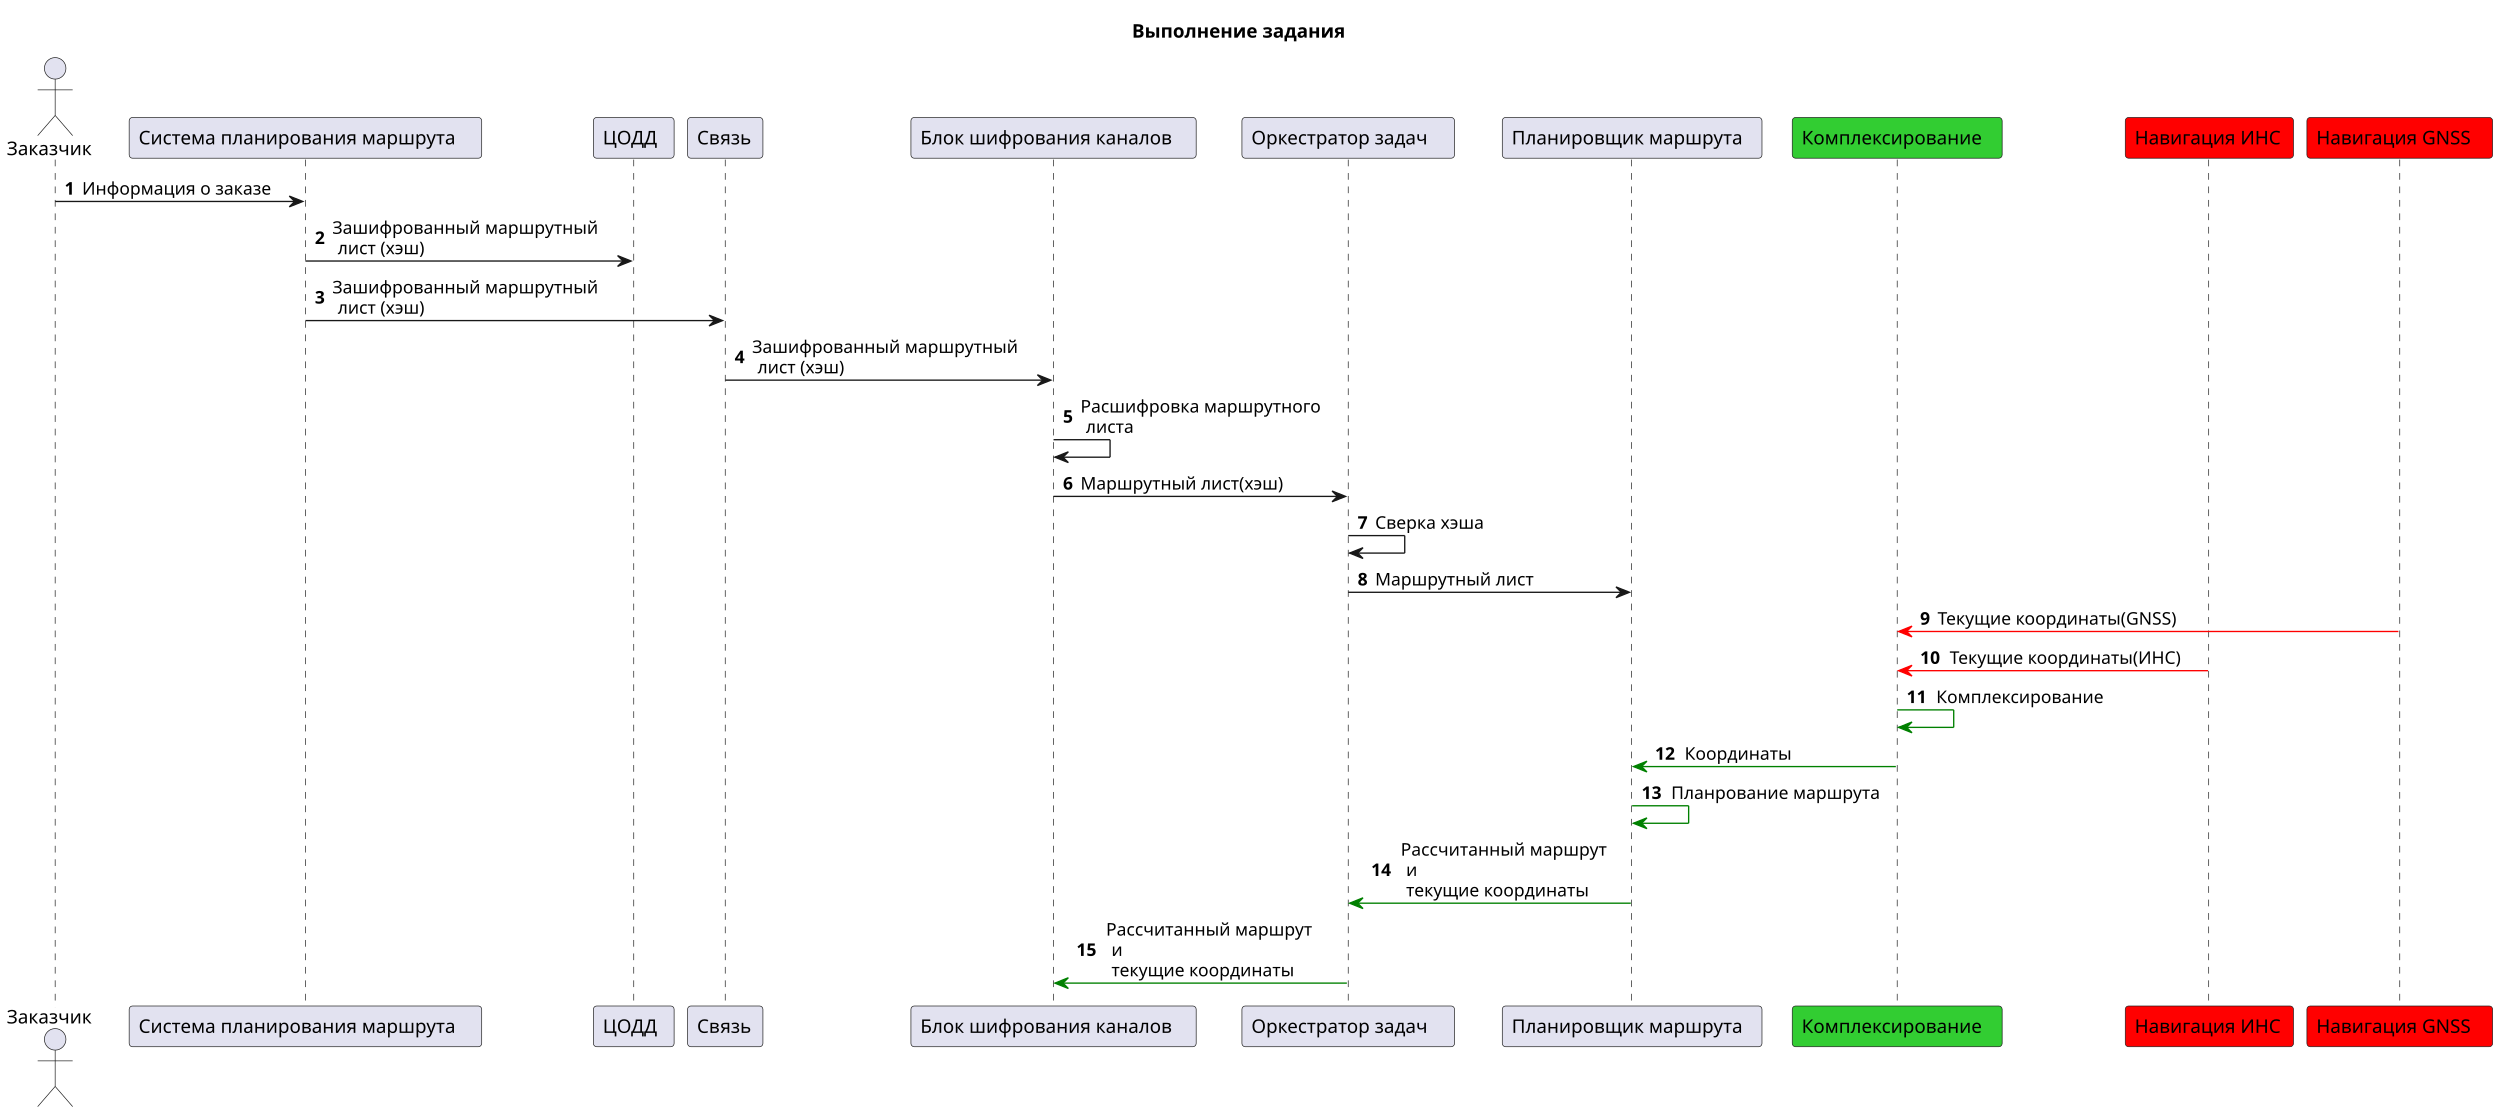
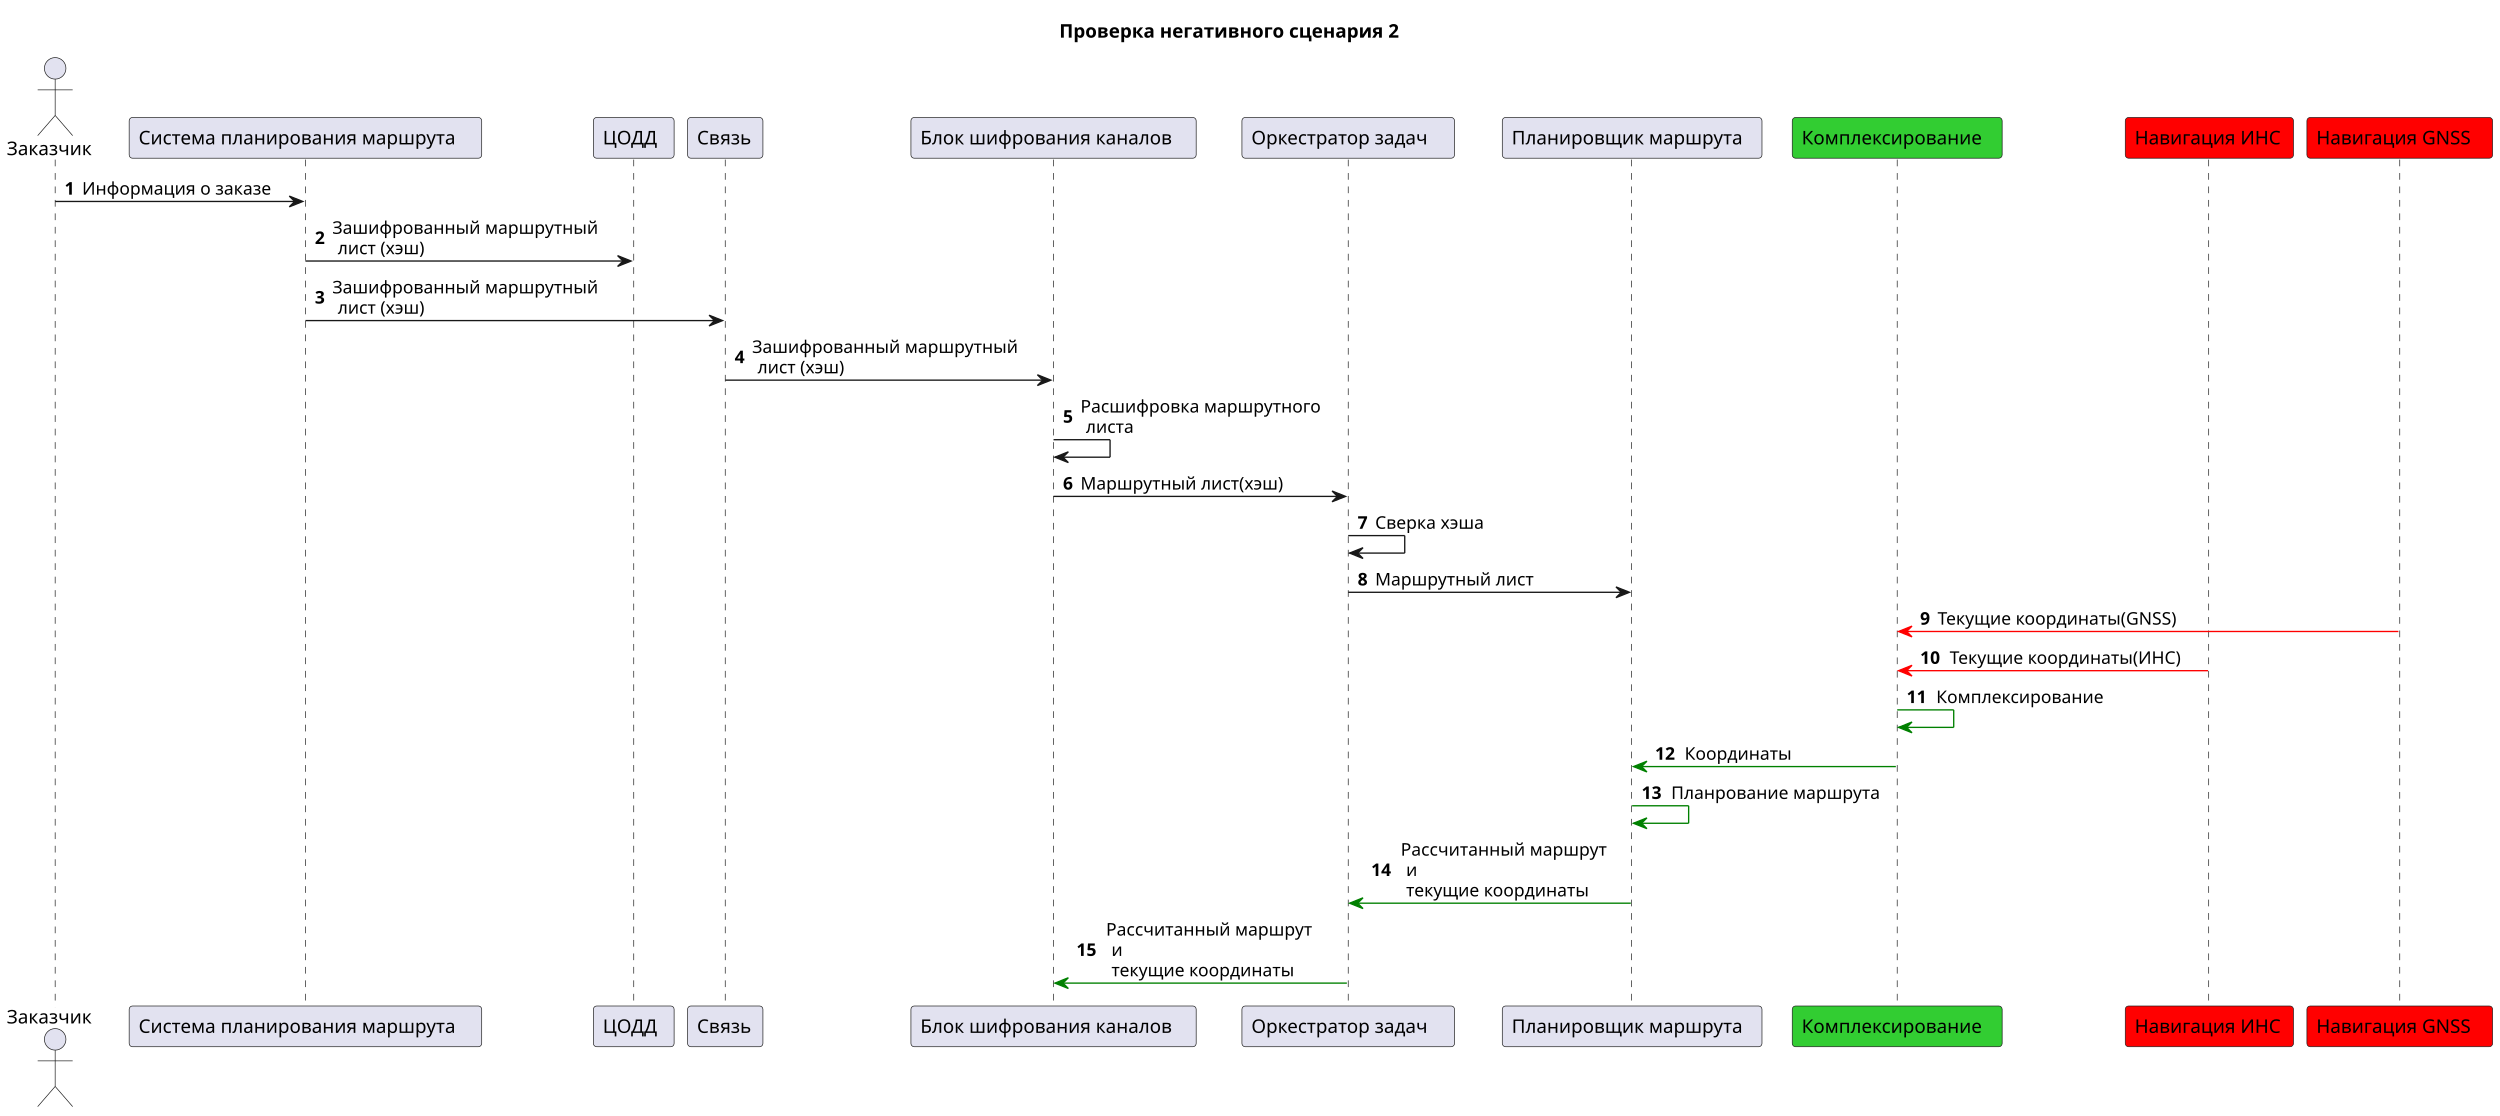
<svg xmlns="http://www.w3.org/2000/svg" contentStyleType="text/css" height="829px" preserveAspectRatio="none" style="width:1858px;height:829px;background:#FFFFFF;" version="1.1" viewBox="0 0 1858 829" width="1858px" zoomAndPan="magnify">
  <defs />
  <g>
-     <text fill="#000000" font-family="sans-serif" font-size="14" font-weight="bold" lengthAdjust="spacing" textLength="174" x="841.25" y="27.995">Выполнение задания</text>
+     <text fill="#000000" font-family="sans-serif" font-size="14" font-weight="bold" lengthAdjust="spacing" textLength="282" x="787.25" y="27.995">Проверка негативного сценария 2</text>
    <line style="stroke:#181818;stroke-width:0.5;stroke-dasharray:5.0,5.0;" x1="41" x2="41" y1="118.594" y2="748.648" />
    <line style="stroke:#181818;stroke-width:0.5;stroke-dasharray:5.0,5.0;" x1="227" x2="227" y1="118.594" y2="748.648" />
    <line style="stroke:#181818;stroke-width:0.5;stroke-dasharray:5.0,5.0;" x1="471" x2="471" y1="118.594" y2="748.648" />
    <line style="stroke:#181818;stroke-width:0.5;stroke-dasharray:5.0,5.0;" x1="539" x2="539" y1="118.594" y2="748.648" />
    <line style="stroke:#181818;stroke-width:0.5;stroke-dasharray:5.0,5.0;" x1="783" x2="783" y1="118.594" y2="748.648" />
    <line style="stroke:#181818;stroke-width:0.5;stroke-dasharray:5.0,5.0;" x1="1002" x2="1002" y1="118.594" y2="748.648" />
    <line style="stroke:#181818;stroke-width:0.5;stroke-dasharray:5.0,5.0;" x1="1212.5" x2="1212.5" y1="118.594" y2="748.648" />
    <line style="stroke:#181818;stroke-width:0.5;stroke-dasharray:5.0,5.0;" x1="1410" x2="1410" y1="118.594" y2="748.648" />
    <line style="stroke:#181818;stroke-width:0.5;stroke-dasharray:5.0,5.0;" x1="1641.5" x2="1641.5" y1="118.594" y2="748.648" />
    <line style="stroke:#181818;stroke-width:0.5;stroke-dasharray:5.0,5.0;" x1="1783.5" x2="1783.5" y1="118.594" y2="748.648" />
    <text fill="#000000" font-family="sans-serif" font-size="14" lengthAdjust="spacing" textLength="66" x="5" y="115.292">Заказчик</text>
    <ellipse cx="41" cy="50.797" fill="#E2E2F0" rx="8" ry="8" style="stroke:#181818;stroke-width:0.5;" />
    <path d="M41,58.797 L41,85.797 M28,66.797 L54,66.797 M41,85.797 L28,100.797 M41,85.797 L54,100.797 " fill="none" style="stroke:#181818;stroke-width:0.5;" />
    <text fill="#000000" font-family="sans-serif" font-size="14" lengthAdjust="spacing" textLength="66" x="5" y="760.644">Заказчик</text>
    <ellipse cx="41" cy="772.445" fill="#E2E2F0" rx="8" ry="8" style="stroke:#181818;stroke-width:0.5;" />
    <path d="M41,780.445 L41,807.445 M28,788.445 L54,788.445 M41,807.445 L28,822.445 M41,807.445 L54,822.445 " fill="none" style="stroke:#181818;stroke-width:0.5;" />
    <rect fill="#E2E2F0" height="30.297" rx="2.5" ry="2.5" style="stroke:#181818;stroke-width:0.5;" width="262" x="96" y="87.297" />
    <text fill="#000000" font-family="sans-serif" font-size="14" lengthAdjust="spacing" textLength="248" x="103" y="107.292">Система планирования маршрута</text>
    <rect fill="#E2E2F0" height="30.297" rx="2.5" ry="2.5" style="stroke:#181818;stroke-width:0.5;" width="262" x="96" y="747.648" />
    <text fill="#000000" font-family="sans-serif" font-size="14" lengthAdjust="spacing" textLength="248" x="103" y="767.644">Система планирования маршрута</text>
    <rect fill="#E2E2F0" height="30.297" rx="2.5" ry="2.5" style="stroke:#181818;stroke-width:0.5;" width="60" x="441" y="87.297" />
    <text fill="#000000" font-family="sans-serif" font-size="14" lengthAdjust="spacing" textLength="46" x="448" y="107.292">ЦОДД</text>
    <rect fill="#E2E2F0" height="30.297" rx="2.5" ry="2.5" style="stroke:#181818;stroke-width:0.5;" width="60" x="441" y="747.648" />
    <text fill="#000000" font-family="sans-serif" font-size="14" lengthAdjust="spacing" textLength="46" x="448" y="767.644">ЦОДД</text>
    <rect fill="#E2E2F0" height="30.297" rx="2.5" ry="2.5" style="stroke:#181818;stroke-width:0.5;" width="56" x="511" y="87.297" />
    <text fill="#000000" font-family="sans-serif" font-size="14" lengthAdjust="spacing" textLength="42" x="518" y="107.292">Связь</text>
    <rect fill="#E2E2F0" height="30.297" rx="2.5" ry="2.5" style="stroke:#181818;stroke-width:0.5;" width="56" x="511" y="747.648" />
    <text fill="#000000" font-family="sans-serif" font-size="14" lengthAdjust="spacing" textLength="42" x="518" y="767.644">Связь</text>
    <rect fill="#E2E2F0" height="30.297" rx="2.5" ry="2.5" style="stroke:#181818;stroke-width:0.5;" width="212" x="677" y="87.297" />
    <text fill="#000000" font-family="sans-serif" font-size="14" lengthAdjust="spacing" textLength="198" x="684" y="107.292">Блок шифрования каналов</text>
    <rect fill="#E2E2F0" height="30.297" rx="2.5" ry="2.5" style="stroke:#181818;stroke-width:0.5;" width="212" x="677" y="747.648" />
    <text fill="#000000" font-family="sans-serif" font-size="14" lengthAdjust="spacing" textLength="198" x="684" y="767.644">Блок шифрования каналов</text>
    <rect fill="#E2E2F0" height="30.297" rx="2.5" ry="2.5" style="stroke:#181818;stroke-width:0.5;" width="158" x="923" y="87.297" />
    <text fill="#000000" font-family="sans-serif" font-size="14" lengthAdjust="spacing" textLength="144" x="930" y="107.292">Оркестратор задач</text>
    <rect fill="#E2E2F0" height="30.297" rx="2.5" ry="2.5" style="stroke:#181818;stroke-width:0.5;" width="158" x="923" y="747.648" />
    <text fill="#000000" font-family="sans-serif" font-size="14" lengthAdjust="spacing" textLength="144" x="930" y="767.644">Оркестратор задач</text>
    <rect fill="#E2E2F0" height="30.297" rx="2.5" ry="2.5" style="stroke:#181818;stroke-width:0.5;" width="193" x="1116.5" y="87.297" />
    <text fill="#000000" font-family="sans-serif" font-size="14" lengthAdjust="spacing" textLength="179" x="1123.5" y="107.292">Планировщик маршрута</text>
    <rect fill="#E2E2F0" height="30.297" rx="2.5" ry="2.5" style="stroke:#181818;stroke-width:0.5;" width="193" x="1116.5" y="747.648" />
    <text fill="#000000" font-family="sans-serif" font-size="14" lengthAdjust="spacing" textLength="179" x="1123.5" y="767.644">Планировщик маршрута</text>
    <rect fill="#32CD32" height="30.297" rx="2.5" ry="2.5" style="stroke:#181818;stroke-width:0.5;" width="156" x="1332" y="87.297" />
    <text fill="#000000" font-family="sans-serif" font-size="14" lengthAdjust="spacing" textLength="142" x="1339" y="107.292">Комплексирование</text>
    <rect fill="#32CD32" height="30.297" rx="2.5" ry="2.5" style="stroke:#181818;stroke-width:0.5;" width="156" x="1332" y="747.648" />
    <text fill="#000000" font-family="sans-serif" font-size="14" lengthAdjust="spacing" textLength="142" x="1339" y="767.644">Комплексирование</text>
    <rect fill="#FF0000" height="30.297" rx="2.5" ry="2.5" style="stroke:#181818;stroke-width:0.5;" width="125" x="1579.5" y="87.297" />
    <text fill="#000000" font-family="sans-serif" font-size="14" lengthAdjust="spacing" textLength="111" x="1586.5" y="107.292">Навигация ИНС</text>
    <rect fill="#FF0000" height="30.297" rx="2.5" ry="2.5" style="stroke:#181818;stroke-width:0.5;" width="125" x="1579.5" y="747.648" />
    <text fill="#000000" font-family="sans-serif" font-size="14" lengthAdjust="spacing" textLength="111" x="1586.5" y="767.644">Навигация ИНС</text>
    <rect fill="#FF0000" height="30.297" rx="2.5" ry="2.5" style="stroke:#181818;stroke-width:0.5;" width="138" x="1714.5" y="87.297" />
    <text fill="#000000" font-family="sans-serif" font-size="14" lengthAdjust="spacing" textLength="120" x="1721.5" y="107.292">Навигация GNSS</text>
    <rect fill="#FF0000" height="30.297" rx="2.5" ry="2.5" style="stroke:#181818;stroke-width:0.5;" width="138" x="1714.5" y="747.648" />
    <text fill="#000000" font-family="sans-serif" font-size="14" lengthAdjust="spacing" textLength="120" x="1721.5" y="767.644">Навигация GNSS</text>
    <polygon fill="#181818" points="215,145.727,225,149.727,215,153.727,219,149.727" style="stroke:#181818;stroke-width:1.0;" />
    <line style="stroke:#181818;stroke-width:1.0;" x1="41" x2="221" y1="149.727" y2="149.727" />
    <text fill="#000000" font-family="sans-serif" font-size="13" font-weight="bold" lengthAdjust="spacing" textLength="9" x="48" y="144.661">1</text>
    <text fill="#000000" font-family="sans-serif" font-size="13" lengthAdjust="spacing" textLength="149" x="61" y="144.661">Информация о заказе</text>
    <polygon fill="#181818" points="459,189.992,469,193.992,459,197.992,463,193.992" style="stroke:#181818;stroke-width:1.0;" />
    <line style="stroke:#181818;stroke-width:1.0;" x1="227" x2="465" y1="193.992" y2="193.992" />
    <text fill="#000000" font-family="sans-serif" font-size="13" font-weight="bold" lengthAdjust="spacing" textLength="9" x="234" y="181.36">2</text>
    <text fill="#000000" font-family="sans-serif" font-size="13" lengthAdjust="spacing" textLength="203" x="247" y="173.793">Зашифрованный маршрутный</text>
    <text fill="#000000" font-family="sans-serif" font-size="13" lengthAdjust="spacing" textLength="71" x="251" y="188.926">лист (хэш)</text>
    <polygon fill="#181818" points="527,234.258,537,238.258,527,242.258,531,238.258" style="stroke:#181818;stroke-width:1.0;" />
    <line style="stroke:#181818;stroke-width:1.0;" x1="227" x2="533" y1="238.258" y2="238.258" />
    <text fill="#000000" font-family="sans-serif" font-size="13" font-weight="bold" lengthAdjust="spacing" textLength="9" x="234" y="225.625">3</text>
    <text fill="#000000" font-family="sans-serif" font-size="13" lengthAdjust="spacing" textLength="203" x="247" y="218.059">Зашифрованный маршрутный</text>
    <text fill="#000000" font-family="sans-serif" font-size="13" lengthAdjust="spacing" textLength="71" x="251" y="233.192">лист (хэш)</text>
    <polygon fill="#181818" points="771,278.523,781,282.523,771,286.523,775,282.523" style="stroke:#181818;stroke-width:1.0;" />
    <line style="stroke:#181818;stroke-width:1.0;" x1="539" x2="777" y1="282.523" y2="282.523" />
    <text fill="#000000" font-family="sans-serif" font-size="13" font-weight="bold" lengthAdjust="spacing" textLength="9" x="546" y="269.891">4</text>
    <text fill="#000000" font-family="sans-serif" font-size="13" lengthAdjust="spacing" textLength="203" x="559" y="262.325">Зашифрованный маршрутный</text>
    <text fill="#000000" font-family="sans-serif" font-size="13" lengthAdjust="spacing" textLength="71" x="563" y="277.457">лист (хэш)</text>
    <line style="stroke:#181818;stroke-width:1.0;" x1="783" x2="825" y1="326.789" y2="326.789" />
    <line style="stroke:#181818;stroke-width:1.0;" x1="825" x2="825" y1="326.789" y2="339.789" />
    <line style="stroke:#181818;stroke-width:1.0;" x1="784" x2="825" y1="339.789" y2="339.789" />
    <polygon fill="#181818" points="794,335.789,784,339.789,794,343.789,790,339.789" style="stroke:#181818;stroke-width:1.0;" />
    <text fill="#000000" font-family="sans-serif" font-size="13" font-weight="bold" lengthAdjust="spacing" textLength="9" x="790" y="314.157">5</text>
    <text fill="#000000" font-family="sans-serif" font-size="13" lengthAdjust="spacing" textLength="188" x="803" y="306.59">Расшифровка маршрутного</text>
    <text fill="#000000" font-family="sans-serif" font-size="13" lengthAdjust="spacing" textLength="40" x="807" y="321.723">листа</text>
    <polygon fill="#181818" points="990,364.922,1000,368.922,990,372.922,994,368.922" style="stroke:#181818;stroke-width:1.0;" />
    <line style="stroke:#181818;stroke-width:1.0;" x1="783" x2="996" y1="368.922" y2="368.922" />
    <text fill="#000000" font-family="sans-serif" font-size="13" font-weight="bold" lengthAdjust="spacing" textLength="9" x="790" y="363.856">6</text>
    <text fill="#000000" font-family="sans-serif" font-size="13" lengthAdjust="spacing" textLength="159" x="803" y="363.856">Маршрутный лист(хэш)</text>
    <line style="stroke:#181818;stroke-width:1.0;" x1="1002" x2="1044" y1="398.055" y2="398.055" />
    <line style="stroke:#181818;stroke-width:1.0;" x1="1044" x2="1044" y1="398.055" y2="411.055" />
    <line style="stroke:#181818;stroke-width:1.0;" x1="1003" x2="1044" y1="411.055" y2="411.055" />
    <polygon fill="#181818" points="1013,407.055,1003,411.055,1013,415.055,1009,411.055" style="stroke:#181818;stroke-width:1.0;" />
    <text fill="#000000" font-family="sans-serif" font-size="13" font-weight="bold" lengthAdjust="spacing" textLength="9" x="1009" y="392.989">7</text>
    <text fill="#000000" font-family="sans-serif" font-size="13" lengthAdjust="spacing" textLength="86" x="1022" y="392.989">Сверка хэша</text>
    <polygon fill="#181818" points="1201,436.188,1211,440.188,1201,444.188,1205,440.188" style="stroke:#181818;stroke-width:1.0;" />
    <line style="stroke:#181818;stroke-width:1.0;" x1="1002" x2="1207" y1="440.188" y2="440.188" />
    <text fill="#000000" font-family="sans-serif" font-size="13" font-weight="bold" lengthAdjust="spacing" textLength="9" x="1009" y="435.122">8</text>
    <text fill="#000000" font-family="sans-serif" font-size="13" lengthAdjust="spacing" textLength="124" x="1022" y="435.122">Маршрутный лист</text>
    <polygon fill="#FF0000" points="1421,465.32,1411,469.32,1421,473.32,1417,469.32" style="stroke:#FF0000;stroke-width:1.0;" />
    <line style="stroke:#FF0000;stroke-width:1.0;" x1="1415" x2="1782.5" y1="469.32" y2="469.32" />
    <text fill="#000000" font-family="sans-serif" font-size="13" font-weight="bold" lengthAdjust="spacing" textLength="9" x="1427" y="464.254">9</text>
    <text fill="#000000" font-family="sans-serif" font-size="13" lengthAdjust="spacing" textLength="195" x="1440" y="464.254">Текущие координаты(GNSS)</text>
    <polygon fill="#FF0000" points="1421,494.453,1411,498.453,1421,502.453,1417,498.453" style="stroke:#FF0000;stroke-width:1.0;" />
    <line style="stroke:#FF0000;stroke-width:1.0;" x1="1415" x2="1641" y1="498.453" y2="498.453" />
    <text fill="#000000" font-family="sans-serif" font-size="13" font-weight="bold" lengthAdjust="spacing" textLength="18" x="1427" y="493.387">10</text>
    <text fill="#000000" font-family="sans-serif" font-size="13" lengthAdjust="spacing" textLength="186" x="1449" y="493.387">Текущие координаты(ИНС)</text>
    <line style="stroke:#008000;stroke-width:1.0;" x1="1410" x2="1452" y1="527.586" y2="527.586" />
    <line style="stroke:#008000;stroke-width:1.0;" x1="1452" x2="1452" y1="527.586" y2="540.586" />
    <line style="stroke:#008000;stroke-width:1.0;" x1="1411" x2="1452" y1="540.586" y2="540.586" />
    <polygon fill="#008000" points="1421,536.586,1411,540.586,1421,544.586,1417,540.586" style="stroke:#008000;stroke-width:1.0;" />
    <text fill="#000000" font-family="sans-serif" font-size="13" font-weight="bold" lengthAdjust="spacing" textLength="18" x="1417" y="522.52">11</text>
    <text fill="#000000" font-family="sans-serif" font-size="13" lengthAdjust="spacing" textLength="129" x="1439" y="522.52">Комплексирование</text>
    <polygon fill="#008000" points="1224,565.719,1214,569.719,1224,573.719,1220,569.719" style="stroke:#008000;stroke-width:1.0;" />
    <line style="stroke:#008000;stroke-width:1.0;" x1="1218" x2="1409" y1="569.719" y2="569.719" />
    <text fill="#000000" font-family="sans-serif" font-size="13" font-weight="bold" lengthAdjust="spacing" textLength="18" x="1230" y="564.653">12</text>
    <text fill="#000000" font-family="sans-serif" font-size="13" lengthAdjust="spacing" textLength="86" x="1252" y="564.653">Координаты</text>
    <line style="stroke:#008000;stroke-width:1.0;" x1="1213" x2="1255" y1="598.852" y2="598.852" />
    <line style="stroke:#008000;stroke-width:1.0;" x1="1255" x2="1255" y1="598.852" y2="611.852" />
    <line style="stroke:#008000;stroke-width:1.0;" x1="1214" x2="1255" y1="611.852" y2="611.852" />
    <polygon fill="#008000" points="1224,607.852,1214,611.852,1224,615.852,1220,611.852" style="stroke:#008000;stroke-width:1.0;" />
    <text fill="#000000" font-family="sans-serif" font-size="13" font-weight="bold" lengthAdjust="spacing" textLength="18" x="1220" y="593.786">13</text>
    <text fill="#000000" font-family="sans-serif" font-size="13" lengthAdjust="spacing" textLength="161" x="1242" y="593.786">Планрование маршрута</text>
    <polygon fill="#008000" points="1013,667.25,1003,671.25,1013,675.25,1009,671.25" style="stroke:#008000;stroke-width:1.0;" />
    <line style="stroke:#008000;stroke-width:1.0;" x1="1007" x2="1212" y1="671.25" y2="671.25" />
    <text fill="#000000" font-family="sans-serif" font-size="13" font-weight="bold" lengthAdjust="spacing" textLength="18" x="1019" y="651.051">14</text>
    <text fill="#000000" font-family="sans-serif" font-size="13" lengthAdjust="spacing" textLength="161" x="1041" y="635.918">Рассчитанный маршрут</text>
    <text fill="#000000" font-family="sans-serif" font-size="13" lengthAdjust="spacing" textLength="8" x="1045" y="651.051">и</text>
    <text fill="#000000" font-family="sans-serif" font-size="13" lengthAdjust="spacing" textLength="149" x="1045" y="666.184">текущие координаты</text>
    <polygon fill="#008000" points="794,726.648,784,730.648,794,734.648,790,730.648" style="stroke:#008000;stroke-width:1.0;" />
    <line style="stroke:#008000;stroke-width:1.0;" x1="788" x2="1001" y1="730.648" y2="730.648" />
    <text fill="#000000" font-family="sans-serif" font-size="13" font-weight="bold" lengthAdjust="spacing" textLength="18" x="800" y="710.45">15</text>
    <text fill="#000000" font-family="sans-serif" font-size="13" lengthAdjust="spacing" textLength="161" x="822" y="695.317">Рассчитанный маршрут</text>
    <text fill="#000000" font-family="sans-serif" font-size="13" lengthAdjust="spacing" textLength="8" x="826" y="710.45">и</text>
    <text fill="#000000" font-family="sans-serif" font-size="13" lengthAdjust="spacing" textLength="149" x="826" y="725.582">текущие координаты</text>
  </g>
</svg>
